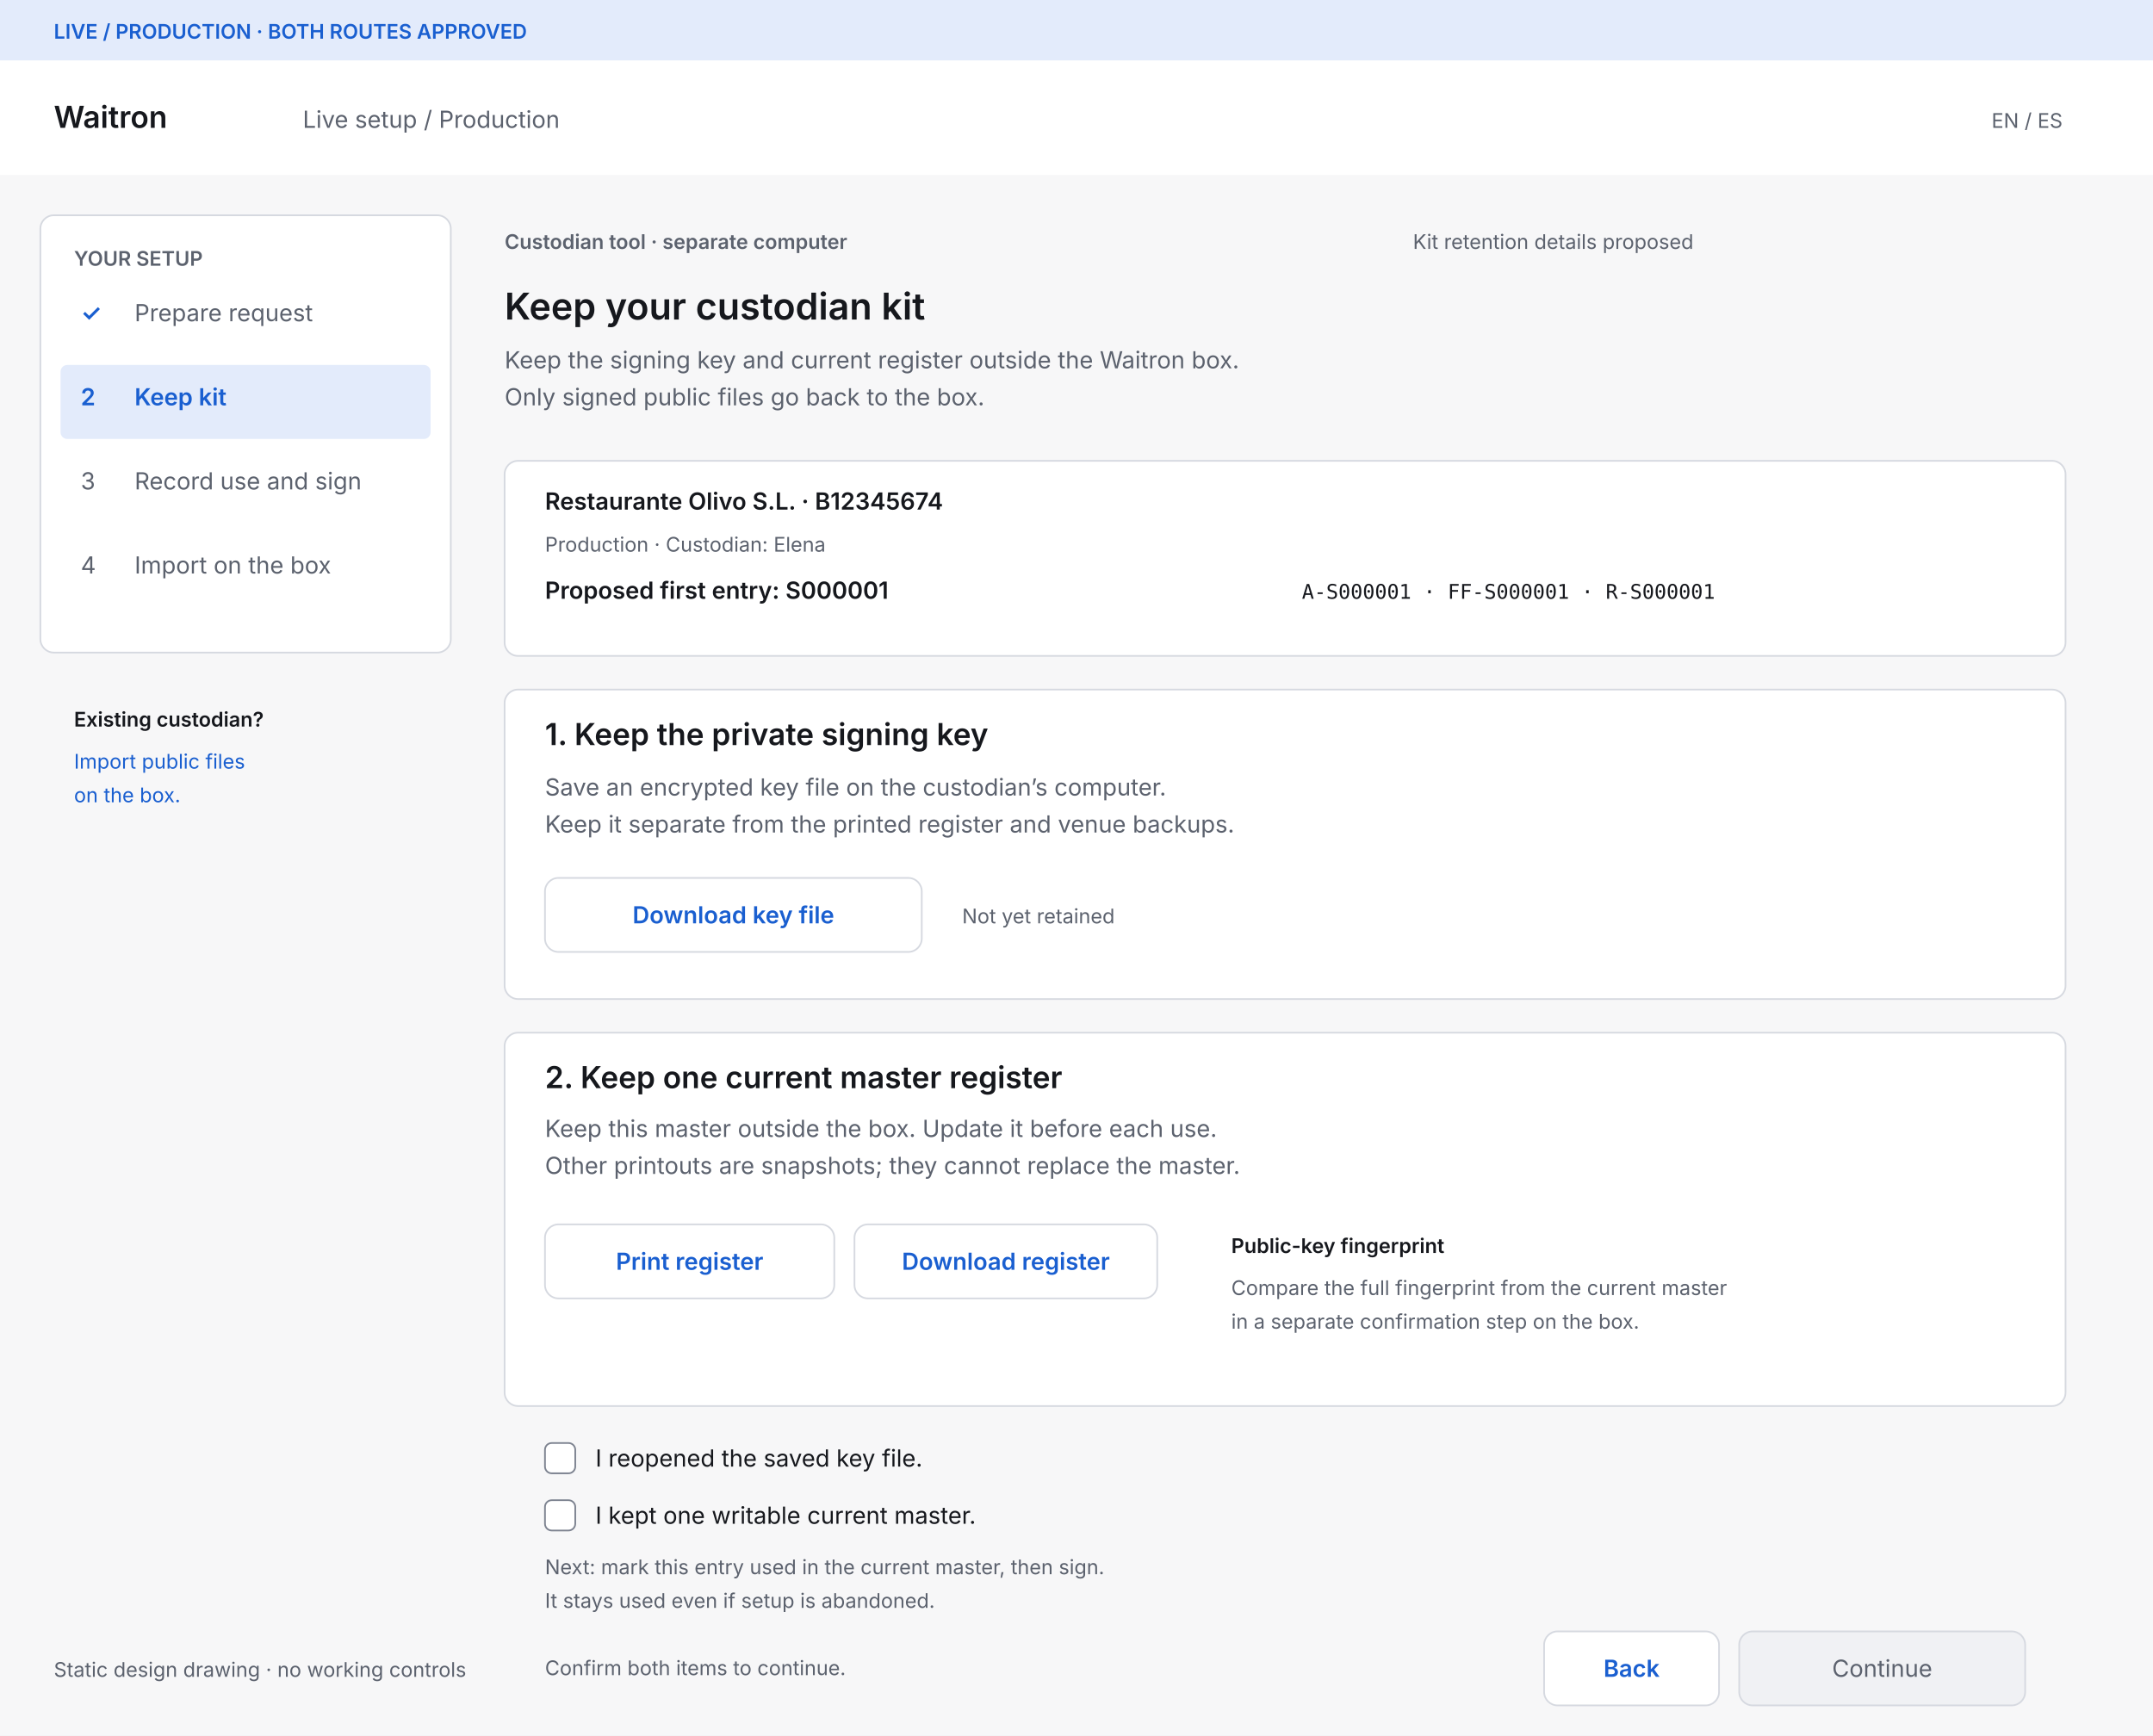
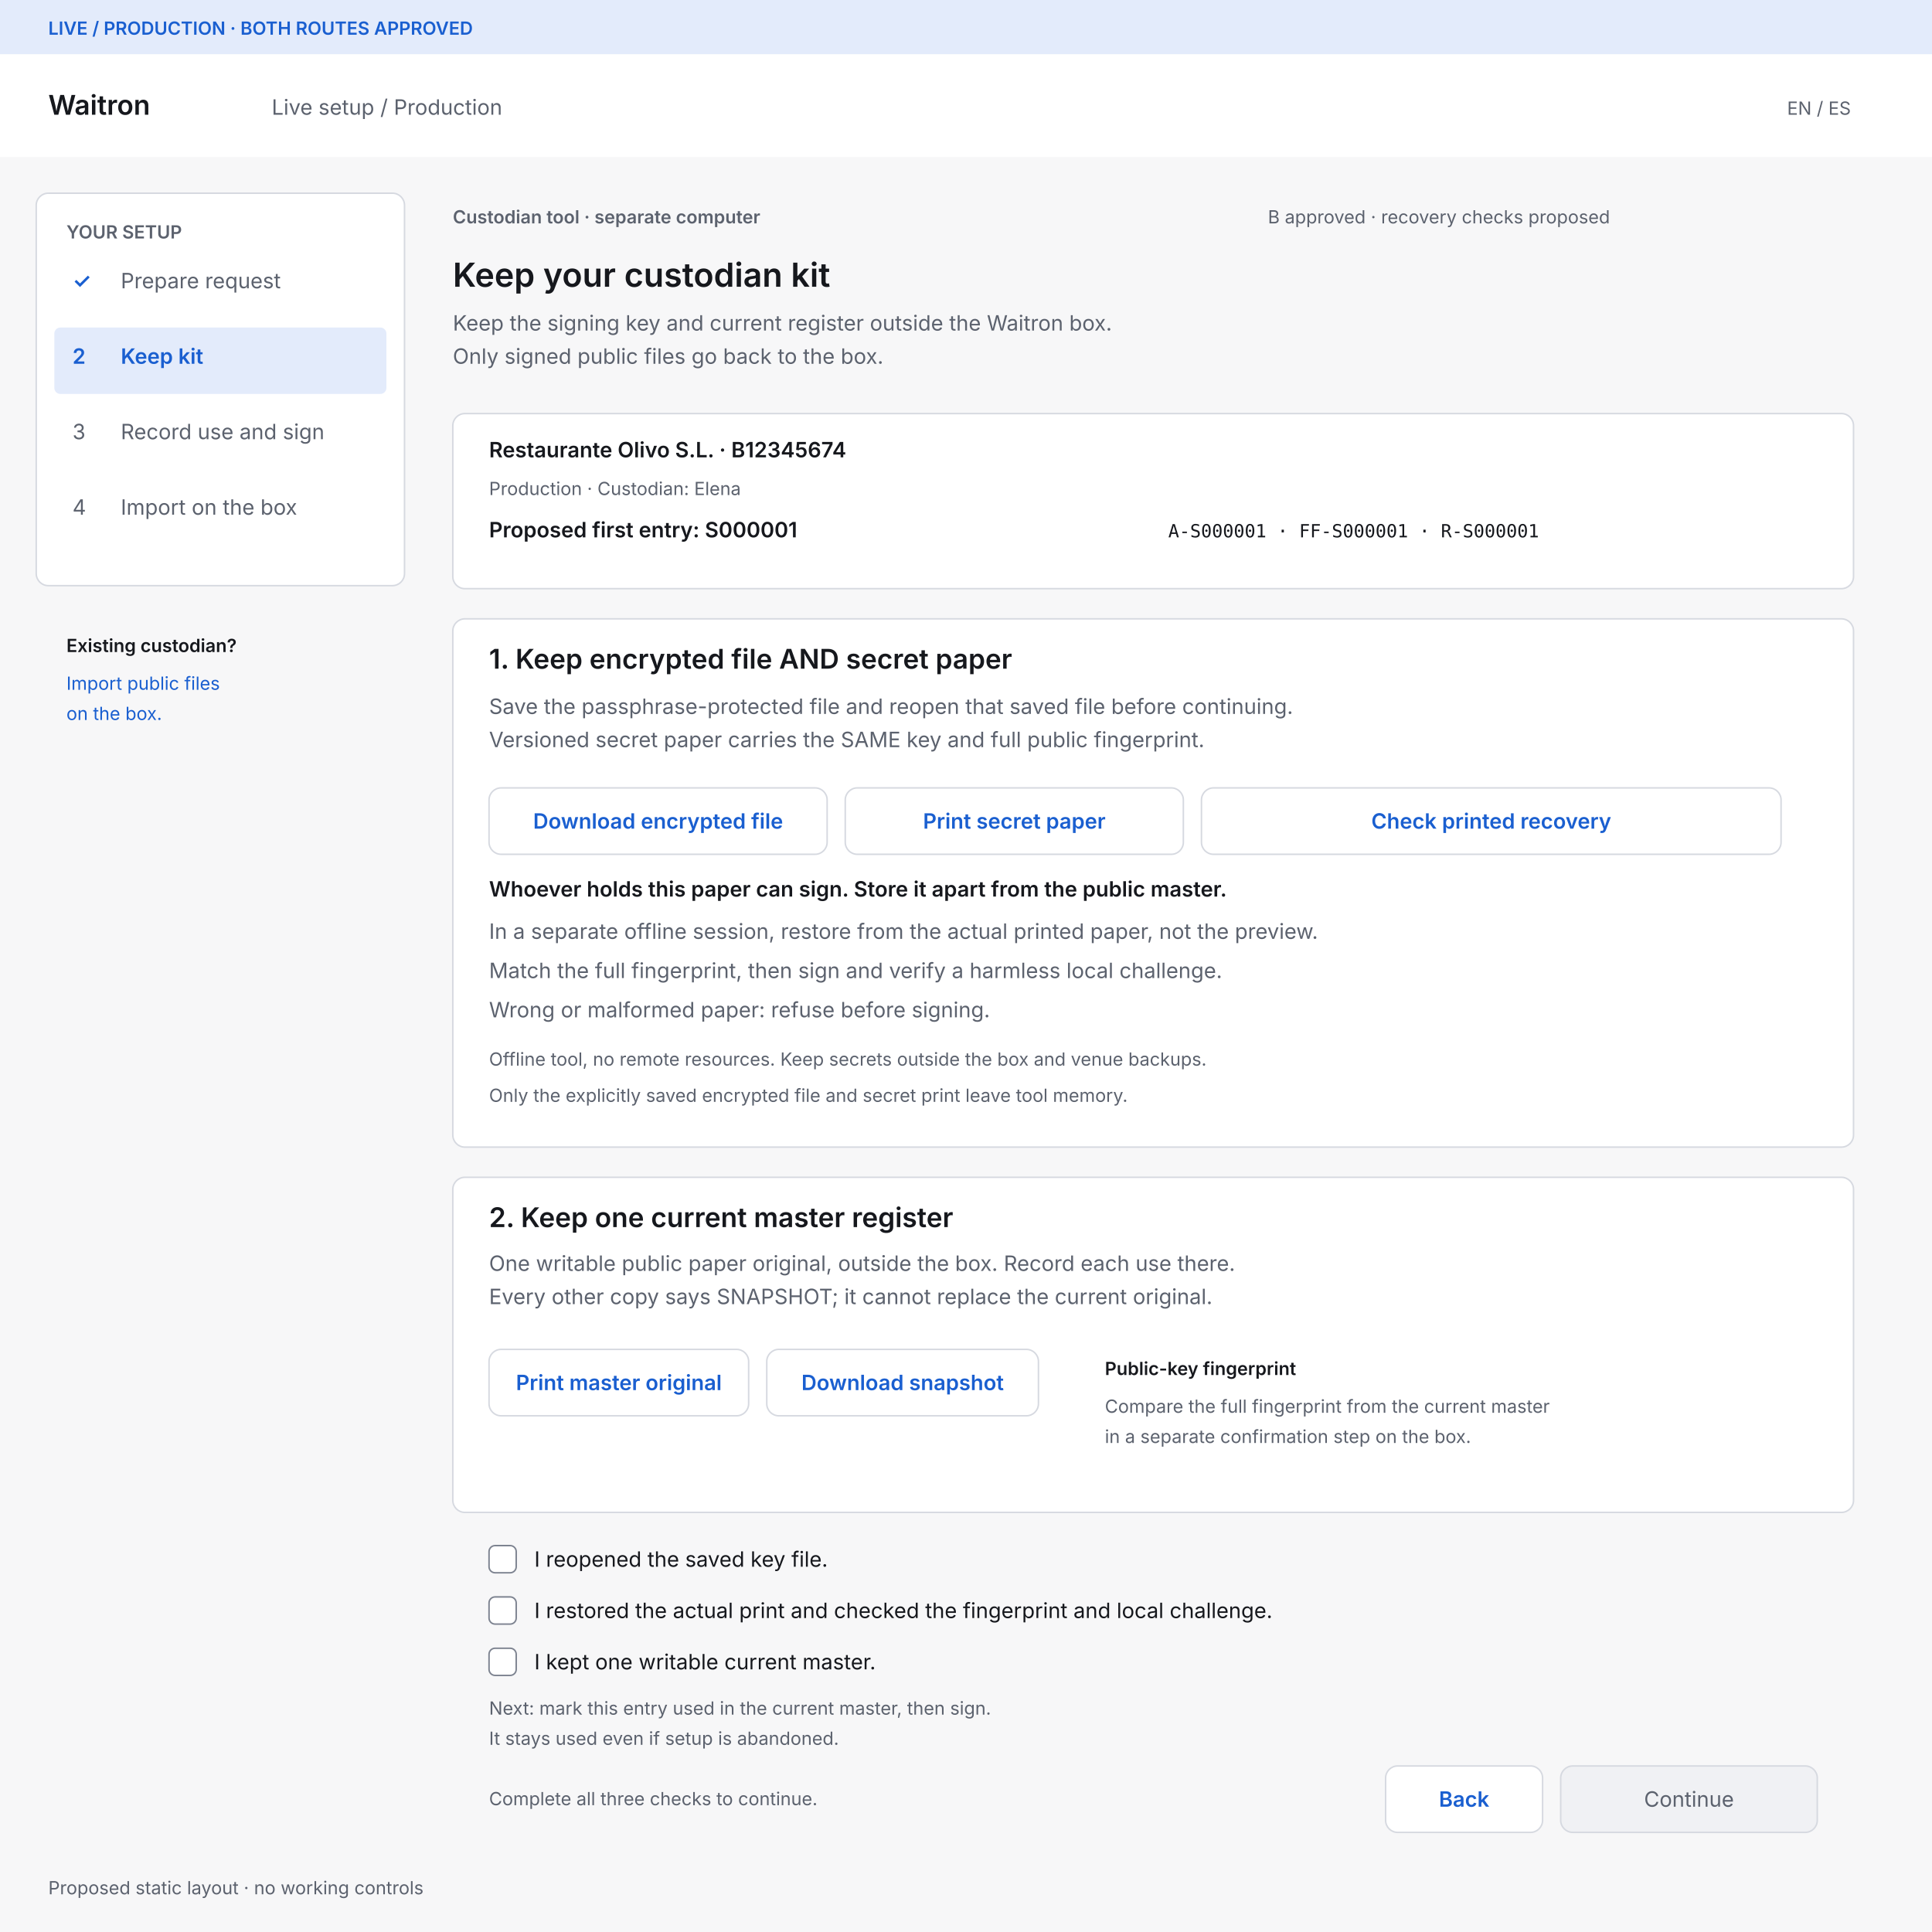
- <svg xmlns="http://www.w3.org/2000/svg" width="1280" height="1032" viewBox="0 0 1280 1032" role="img" aria-labelledby="title desc" lang="en">
+ <svg xmlns="http://www.w3.org/2000/svg" width="1280" height="1280" viewBox="0 0 1280 1280" role="img" aria-labelledby="title desc" lang="en">
  <style>text{font-family:system-ui,-apple-system,Segoe UI,sans-serif;fill:#16181d;font-size:14px} .muted{fill:#5c626e}.small{font-size:12px}.heading{font-size:22px;font-weight:600}.group{font-size:18px;font-weight:600}.strong{font-weight:600}.link{fill:#1a5fd0}.mono{font-family:ui-monospace,SFMono-Regular,Menlo,monospace;font-size:12px}</style>
-   <rect x="0" y="0" width="1280" height="1032" rx="0" fill="#f7f7f8" />
+   <rect x="0" y="0" width="1280" height="1280" rx="0" fill="#f7f7f8" />
  <rect x="0" y="0" width="1280" height="36" rx="0" fill="#e3ebfb" />
  <text x="32" y="23" class="small strong link">LIVE / PRODUCTION · BOTH ROUTES APPROVED</text>
  <rect x="0" y="36" width="1280" height="68" rx="0" fill="#ffffff" />
  <text x="32" y="76" class="group">Waitron</text>
  <text x="180" y="76" class="muted">Live setup / Production</text>
  <text x="1184" y="76" class="small muted">EN / ES</text>
  <rect x="24" y="128" width="244" height="260" rx="8" fill="#ffffff" stroke="#d6d9e0" />
  <text x="44" y="158" class="small strong muted">YOUR SETUP</text>
  <text x="48" y="191" class="link strong">✓</text>
  <text x="80" y="191" class="muted">Prepare request</text>
  <rect x="36" y="217" width="220" height="44" rx="4" fill="#e3ebfb" />
  <text x="48" y="241" class="link strong">2</text>
  <text x="80" y="241" class="strong link">Keep kit</text>
  <text x="48" y="291" class="muted">3</text>
  <text x="80" y="291" class="muted">Record use and sign</text>
  <text x="48" y="341" class="muted">4</text>
  <text x="80" y="341" class="muted">Import on the box</text>
  <text x="44" y="432" class="small strong">Existing custodian?</text>
  <text x="44" y="457" class="small link">Import public files</text>
  <text x="44" y="477" class="small link">on the box.</text>
  <text x="300" y="148" class="small strong muted">Custodian tool · separate computer</text>
-   <text x="840" y="148" class="small muted">Kit retention details proposed</text>
+   <text x="840" y="148" class="small muted">B approved · recovery checks proposed</text>
  <text x="300" y="190" class="heading">Keep your custodian kit</text>
  <text x="300" y="219" class="muted">Keep the signing key and current register outside the Waitron box.</text>
  <text x="300" y="241" class="muted">Only signed public files go back to the box.</text>
  <rect x="300" y="274" width="928" height="116" rx="8" fill="#ffffff" stroke="#d6d9e0" />
  <text x="324" y="303" class="strong">Restaurante Olivo S.L. · B12345674</text>
  <text x="324" y="328" class="small muted">Production · Custodian: Elena</text>
  <text x="324" y="356" class="strong">Proposed first entry: S000001</text>
  <text x="774" y="356" class="mono">A-S000001 · FF-S000001 · R-S000001</text>
-   <rect x="300" y="410" width="928" height="184" rx="8" fill="#ffffff" stroke="#d6d9e0" />
-   <text x="324" y="443" class="group">1. Keep the private signing key</text>
-   <text x="324" y="473" class="muted">Save an encrypted key file on the custodian’s computer.</text>
-   <text x="324" y="495" class="muted">Keep it separate from the printed register and venue backups.</text>
+   <rect x="300" y="410" width="928" height="350" rx="8" fill="#ffffff" stroke="#d6d9e0" />
+   <text x="324" y="443" class="group">1. Keep encrypted file AND secret paper</text>
+   <text x="324" y="473" class="muted">Save the passphrase-protected file and reopen that saved file before continuing.</text>
+   <text x="324" y="495" class="muted">Versioned secret paper carries the SAME key and full public fingerprint.</text>
  <rect x="324" y="522" width="224" height="44" rx="8" fill="#ffffff" stroke="#d6d9e0" />
-   <text x="436.0" y="549" text-anchor="middle" class="link strong">Download key file</text>
-   <text x="572" y="549" class="small muted">Not yet retained</text>
-   <rect x="300" y="614" width="928" height="222" rx="8" fill="#ffffff" stroke="#d6d9e0" />
-   <text x="324" y="647" class="group">2. Keep one current master register</text>
-   <text x="324" y="676" class="muted">Keep this master outside the box. Update it before each use.</text>
-   <text x="324" y="698" class="muted">Other printouts are snapshots; they cannot replace the master.</text>
-   <rect x="324" y="728" width="172" height="44" rx="8" fill="#ffffff" stroke="#d6d9e0" />
-   <text x="410.0" y="755" text-anchor="middle" class="link strong">Print register</text>
-   <rect x="508" y="728" width="180" height="44" rx="8" fill="#ffffff" stroke="#d6d9e0" />
-   <text x="598.0" y="755" text-anchor="middle" class="link strong">Download register</text>
-   <text x="732" y="745" class="small strong">Public-key fingerprint</text>
-   <text x="732" y="770" class="small muted">Compare the full fingerprint from the current master</text>
-   <text x="732" y="790" class="small muted">in a separate confirmation step on the box.</text>
-   <rect x="324" y="858" width="18" height="18" rx="4" fill="#ffffff" stroke="#7d8390" />
-   <text x="354" y="872">I reopened the saved key file.</text>
-   <rect x="324" y="892" width="18" height="18" rx="4" fill="#ffffff" stroke="#7d8390" />
-   <text x="354" y="906">I kept one writable current master.</text>
-   <text x="324" y="936" class="small muted">Next: mark this entry used in the current master, then sign.</text>
-   <text x="324" y="956" class="small muted">It stays used even if setup is abandoned.</text>
-   <text x="324" y="996" class="small muted">Confirm both items to continue.</text>
-   <rect x="918" y="970" width="104" height="44" rx="8" fill="#ffffff" stroke="#d6d9e0" />
-   <text x="970.0" y="997" text-anchor="middle" class="link strong">Back</text>
-   <rect x="1034" y="970" width="170" height="44" rx="8" fill="#f0f1f4" stroke="#d6d9e0" />
-   <text x="1119.0" y="997" text-anchor="middle" class="muted">Continue</text>
-   <text x="32" y="997" class="small muted">Static design drawing · no working controls</text>
+   <text x="436.0" y="549" text-anchor="middle" class="link strong">Download encrypted file</text>
+   <rect x="560" y="522" width="224" height="44" rx="8" fill="#ffffff" stroke="#d6d9e0" />
+   <text x="672.0" y="549" text-anchor="middle" class="link strong">Print secret paper</text>
+   <rect x="796" y="522" width="384" height="44" rx="8" fill="#ffffff" stroke="#d6d9e0" />
+   <text x="988.0" y="549" text-anchor="middle" class="link strong">Check printed recovery</text>
+   <text x="324" y="594" class="strong">Whoever holds this paper can sign. Store it apart from the public master.</text>
+   <text x="324" y="622" class="muted">In a separate offline session, restore from the actual printed paper, not the preview.</text>
+   <text x="324" y="648" class="muted">Match the full fingerprint, then sign and verify a harmless local challenge.</text>
+   <text x="324" y="674" class="muted">Wrong or malformed paper: refuse before signing.</text>
+   <text x="324" y="706" class="small muted">Offline tool, no remote resources. Keep secrets outside the box and venue backups.</text>
+   <text x="324" y="730" class="small muted">Only the explicitly saved encrypted file and secret print leave tool memory.</text>
+   <rect x="300" y="780" width="928" height="222" rx="8" fill="#ffffff" stroke="#d6d9e0" />
+   <text x="324" y="813" class="group">2. Keep one current master register</text>
+   <text x="324" y="842" class="muted">One writable public paper original, outside the box. Record each use there.</text>
+   <text x="324" y="864" class="muted">Every other copy says SNAPSHOT; it cannot replace the current original.</text>
+   <rect x="324" y="894" width="172" height="44" rx="8" fill="#ffffff" stroke="#d6d9e0" />
+   <text x="410.0" y="921" text-anchor="middle" class="link strong">Print master original</text>
+   <rect x="508" y="894" width="180" height="44" rx="8" fill="#ffffff" stroke="#d6d9e0" />
+   <text x="598.0" y="921" text-anchor="middle" class="link strong">Download snapshot</text>
+   <text x="732" y="911" class="small strong">Public-key fingerprint</text>
+   <text x="732" y="936" class="small muted">Compare the full fingerprint from the current master</text>
+   <text x="732" y="956" class="small muted">in a separate confirmation step on the box.</text>
+   <rect x="324" y="1024" width="18" height="18" rx="4" fill="#ffffff" stroke="#7d8390" />
+   <text x="354" y="1038">I reopened the saved key file.</text>
+   <rect x="324" y="1058" width="18" height="18" rx="4" fill="#ffffff" stroke="#7d8390" />
+   <text x="354" y="1072">I restored the actual print and checked the fingerprint and local challenge.</text>
+   <rect x="324" y="1092" width="18" height="18" rx="4" fill="#ffffff" stroke="#7d8390" />
+   <text x="354" y="1106">I kept one writable current master.</text>
+   <text x="324" y="1136" class="small muted">Next: mark this entry used in the current master, then sign.</text>
+   <text x="324" y="1156" class="small muted">It stays used even if setup is abandoned.</text>
+   <text x="324" y="1196" class="small muted">Complete all three checks to continue.</text>
+   <rect x="918" y="1170" width="104" height="44" rx="8" fill="#ffffff" stroke="#d6d9e0" />
+   <text x="970.0" y="1197" text-anchor="middle" class="link strong">Back</text>
+   <rect x="1034" y="1170" width="170" height="44" rx="8" fill="#f0f1f4" stroke="#d6d9e0" />
+   <text x="1119.0" y="1197" text-anchor="middle" class="muted">Continue</text>
+   <text x="32" y="1255" class="small muted">Proposed static layout · no working controls</text>
</svg>
